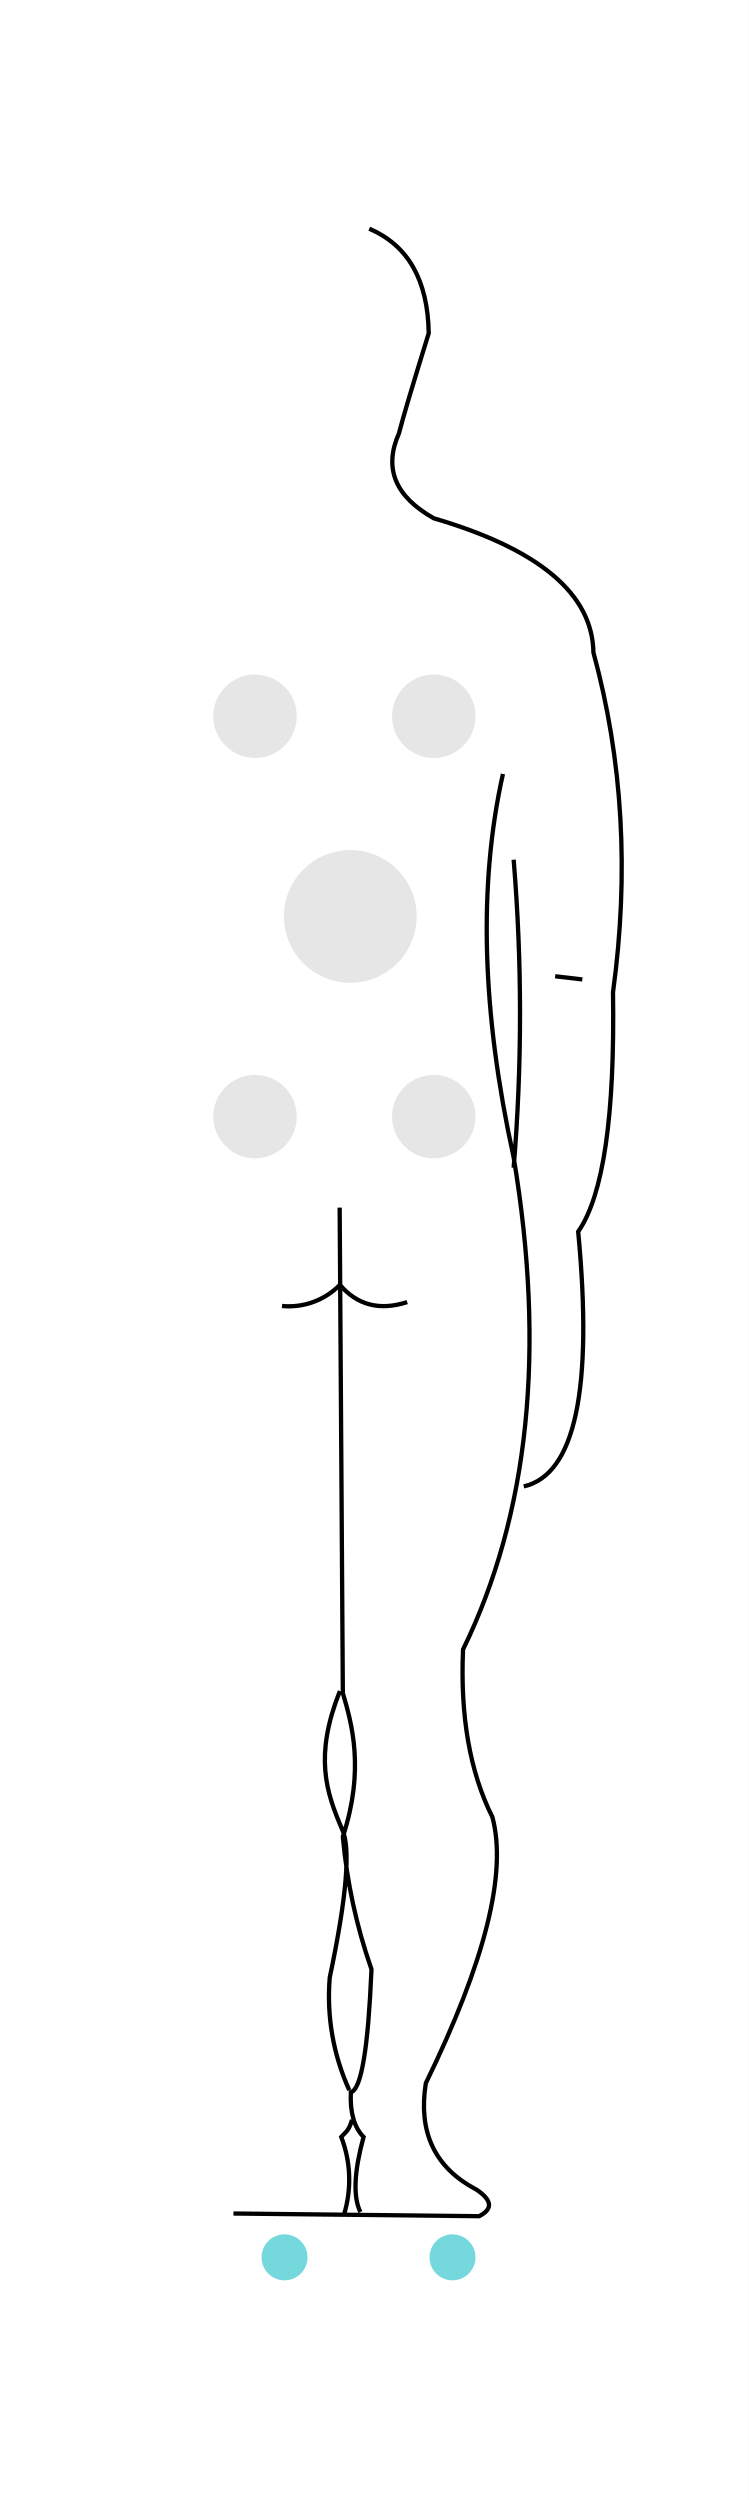
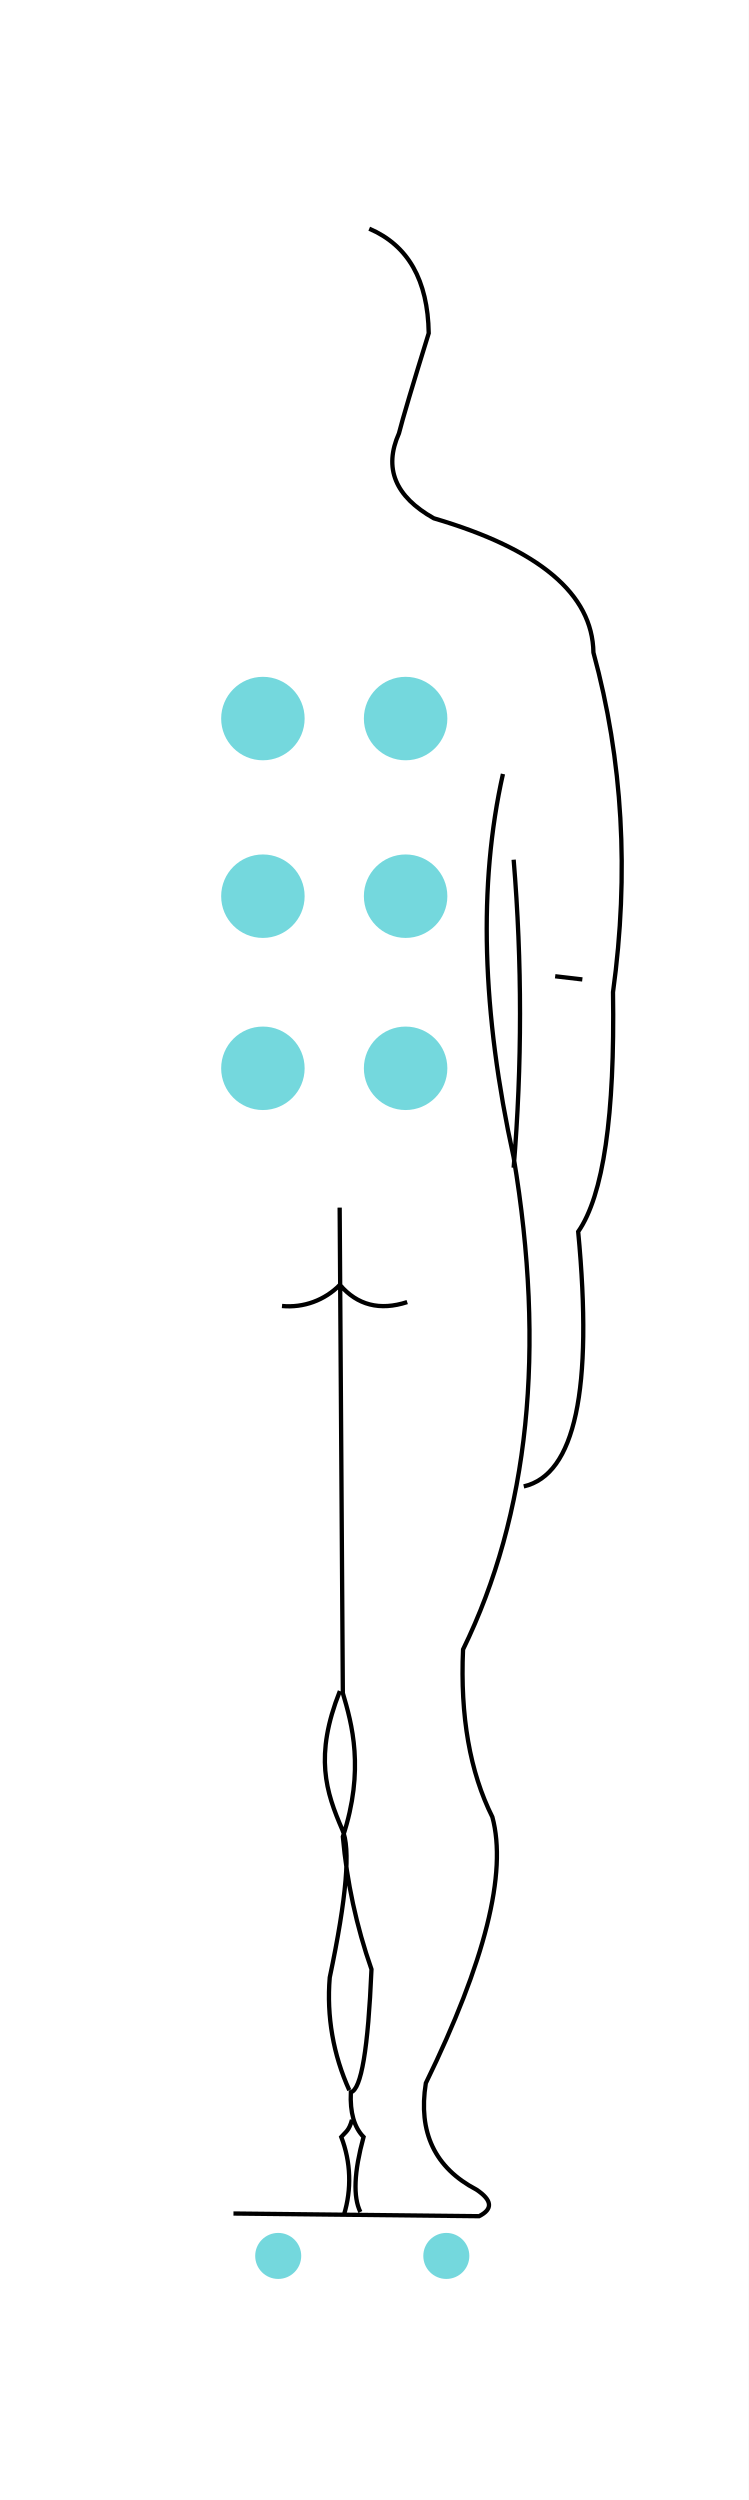
<svg xmlns="http://www.w3.org/2000/svg" width="174" height="581" viewBox="0 0 174 581">
-   <g id="Grupo_14097" data-name="Grupo 14097" transform="translate(-773 -494)">
-     <g id="Grupo_13338" data-name="Grupo 13338">
+   <g id="Grupo_13345" data-name="Grupo 13345" transform="translate(-773 -2061)">
+     <g id="Grupo_13342" data-name="Grupo 13342" transform="translate(0 1567)">
      <rect id="Rectángulo_5366" data-name="Rectángulo 5366" width="174" height="581" transform="translate(773 494)" fill="#fff" />
      <path id="Trazado_2049" data-name="Trazado 2049" d="M78.494.2Q92.028,5.976,92.32,24.488,86.666,42.741,85.4,47.767,80,59.908,93.5,67.5q36.768,10.778,37.1,31.2,10.231,37.487,4.549,78.933.674,43.052-8.094,55.66,5.243,55.088-12.648,59.2m-4.838-165.575q-8.621,38.505,2.482,89.059Q123.3,283.255,100.3,330.383q-1.026,23.263,6.816,38.947,5.228,19.444-15.469,61.851-2.734,17.129,11.754,24.731,5.535,3.7.619,6.182l-57.078-.624m65.117-314.628a433.8,433.8,0,0,1,0,71.588m9.647-44.5,6.316.739M71.624,227.7l.739,112.832c2.062,7.03,5.158,17.711,0,33.37a127.36,127.36,0,0,0,6.656,30.818q-1.161,27.63-4.8,28.571-.315,7.055,2.956,10.386-3.318,12.208-.739,17.436M58.222,250.562a16.653,16.653,0,0,0,13.452-4.908q6.1,7.1,15.649,4m-15.649,90.4c-6,15.1-3.216,23.473.549,32.191q2.988,6.411-2.906,34.378a52.659,52.659,0,0,0,4.544,26.189m.624,6.886c-.689,2.527-1.4,2.731-2.492,3.98a27.649,27.649,0,0,1,.624,18.085" transform="translate(780.314 546.951)" fill="none" stroke="#000" stroke-width="1" />
    </g>
-     <g id="Grupo_13339" data-name="Grupo 13339" transform="translate(0 7.672)">
-       <path id="Trazado_2055" data-name="Trazado 2055" d="M7.6,93.366a5.345,5.345,0,1,1-5.345,5.345A5.343,5.343,0,0,1,7.6,93.366" transform="translate(831.525 912.223)" fill="#74d8dd" />
-       <path id="Trazado_2056" data-name="Trazado 2056" d="M15.451,93.366a5.345,5.345,0,1,1-5.345,5.345,5.343,5.343,0,0,1,5.345-5.345" transform="translate(862.71 912.223)" fill="#74d8dd" />
-       <path id="Trazado_2057" data-name="Trazado 2057" d="M18.731,31.074A15.425,15.425,0,1,1,3.3,46.5,15.423,15.423,0,0,1,18.731,31.074" transform="translate(835.688 652.805)" fill="#e6e6e6" />
-       <path id="Trazado_2058" data-name="Trazado 2058" d="M9.7,22.869a9.7,9.7,0,1,1-9.7,9.7,9.7,9.7,0,0,1,9.7-9.7" transform="translate(822.57 620.215)" fill="#e6e6e6" />
-       <path id="Trazado_2059" data-name="Trazado 2059" d="M18.051,22.869a9.7,9.7,0,1,1-9.7,9.7,9.7,9.7,0,0,1,9.7-9.7" transform="translate(855.76 620.215)" fill="#e6e6e6" />
-       <path id="Trazado_2060" data-name="Trazado 2060" d="M9.7,41.583a9.7,9.7,0,1,1-9.7,9.7,9.7,9.7,0,0,1,9.7-9.7" transform="translate(822.57 694.545)" fill="#e6e6e6" />
-       <path id="Trazado_2061" data-name="Trazado 2061" d="M18.051,41.583a9.7,9.7,0,1,1-9.7,9.7,9.7,9.7,0,0,1,9.7-9.7" transform="translate(855.759 694.545)" fill="#e6e6e6" />
+     <g id="Grupo_13278" data-name="Grupo 13278" transform="translate(0 -2)">
+       <path id="Trazado_2041" data-name="Trazado 2041" d="M99.548,93.366A5.349,5.349,0,1,1,94.2,98.715a5.348,5.348,0,0,1,5.349-5.349" transform="translate(738.107 2488.563)" fill="#74d8dd" />
+       <path id="Trazado_2042" data-name="Trazado 2042" d="M107.4,93.366a5.349,5.349,0,1,1-5.349,5.349,5.348,5.348,0,0,1,5.349-5.349" transform="translate(769.325 2488.563)" fill="#74d8dd" />
+       <path id="Trazado_2043" data-name="Trazado 2043" d="M108.978,20.693a9.7,9.7,0,1,1-9.7,9.7,9.707,9.707,0,0,1,9.7-9.7" transform="translate(758.287 2199.6)" fill="#74d8dd" />
+       <path id="Trazado_2044" data-name="Trazado 2044" d="M108.978,28.989a9.7,9.7,0,1,1-9.7,9.7,9.707,9.707,0,0,1,9.7-9.7" transform="translate(758.287 2232.586)" fill="#74d8dd" />
+       <path id="Trazado_2045" data-name="Trazado 2045" d="M108.978,37.027a9.7,9.7,0,1,1-9.7,9.7,9.7,9.7,0,0,1,9.7-9.7" transform="translate(758.287 2264.547)" fill="#74d8dd" />
+       <path id="Trazado_2046" data-name="Trazado 2046" d="M102.313,20.693a9.7,9.7,0,1,1-9.7,9.7,9.707,9.707,0,0,1,9.7-9.7" transform="translate(731.785 2199.6)" fill="#74d8dd" />
+       <path id="Trazado_2047" data-name="Trazado 2047" d="M102.313,28.989a9.7,9.7,0,1,1-9.7,9.7,9.707,9.707,0,0,1,9.7-9.7" transform="translate(731.785 2232.586)" fill="#74d8dd" />
+       <path id="Trazado_2048" data-name="Trazado 2048" d="M102.313,37.027a9.7,9.7,0,1,1-9.7,9.7,9.7,9.7,0,0,1,9.7-9.7" transform="translate(731.785 2264.547)" fill="#74d8dd" />
    </g>
  </g>
</svg>
